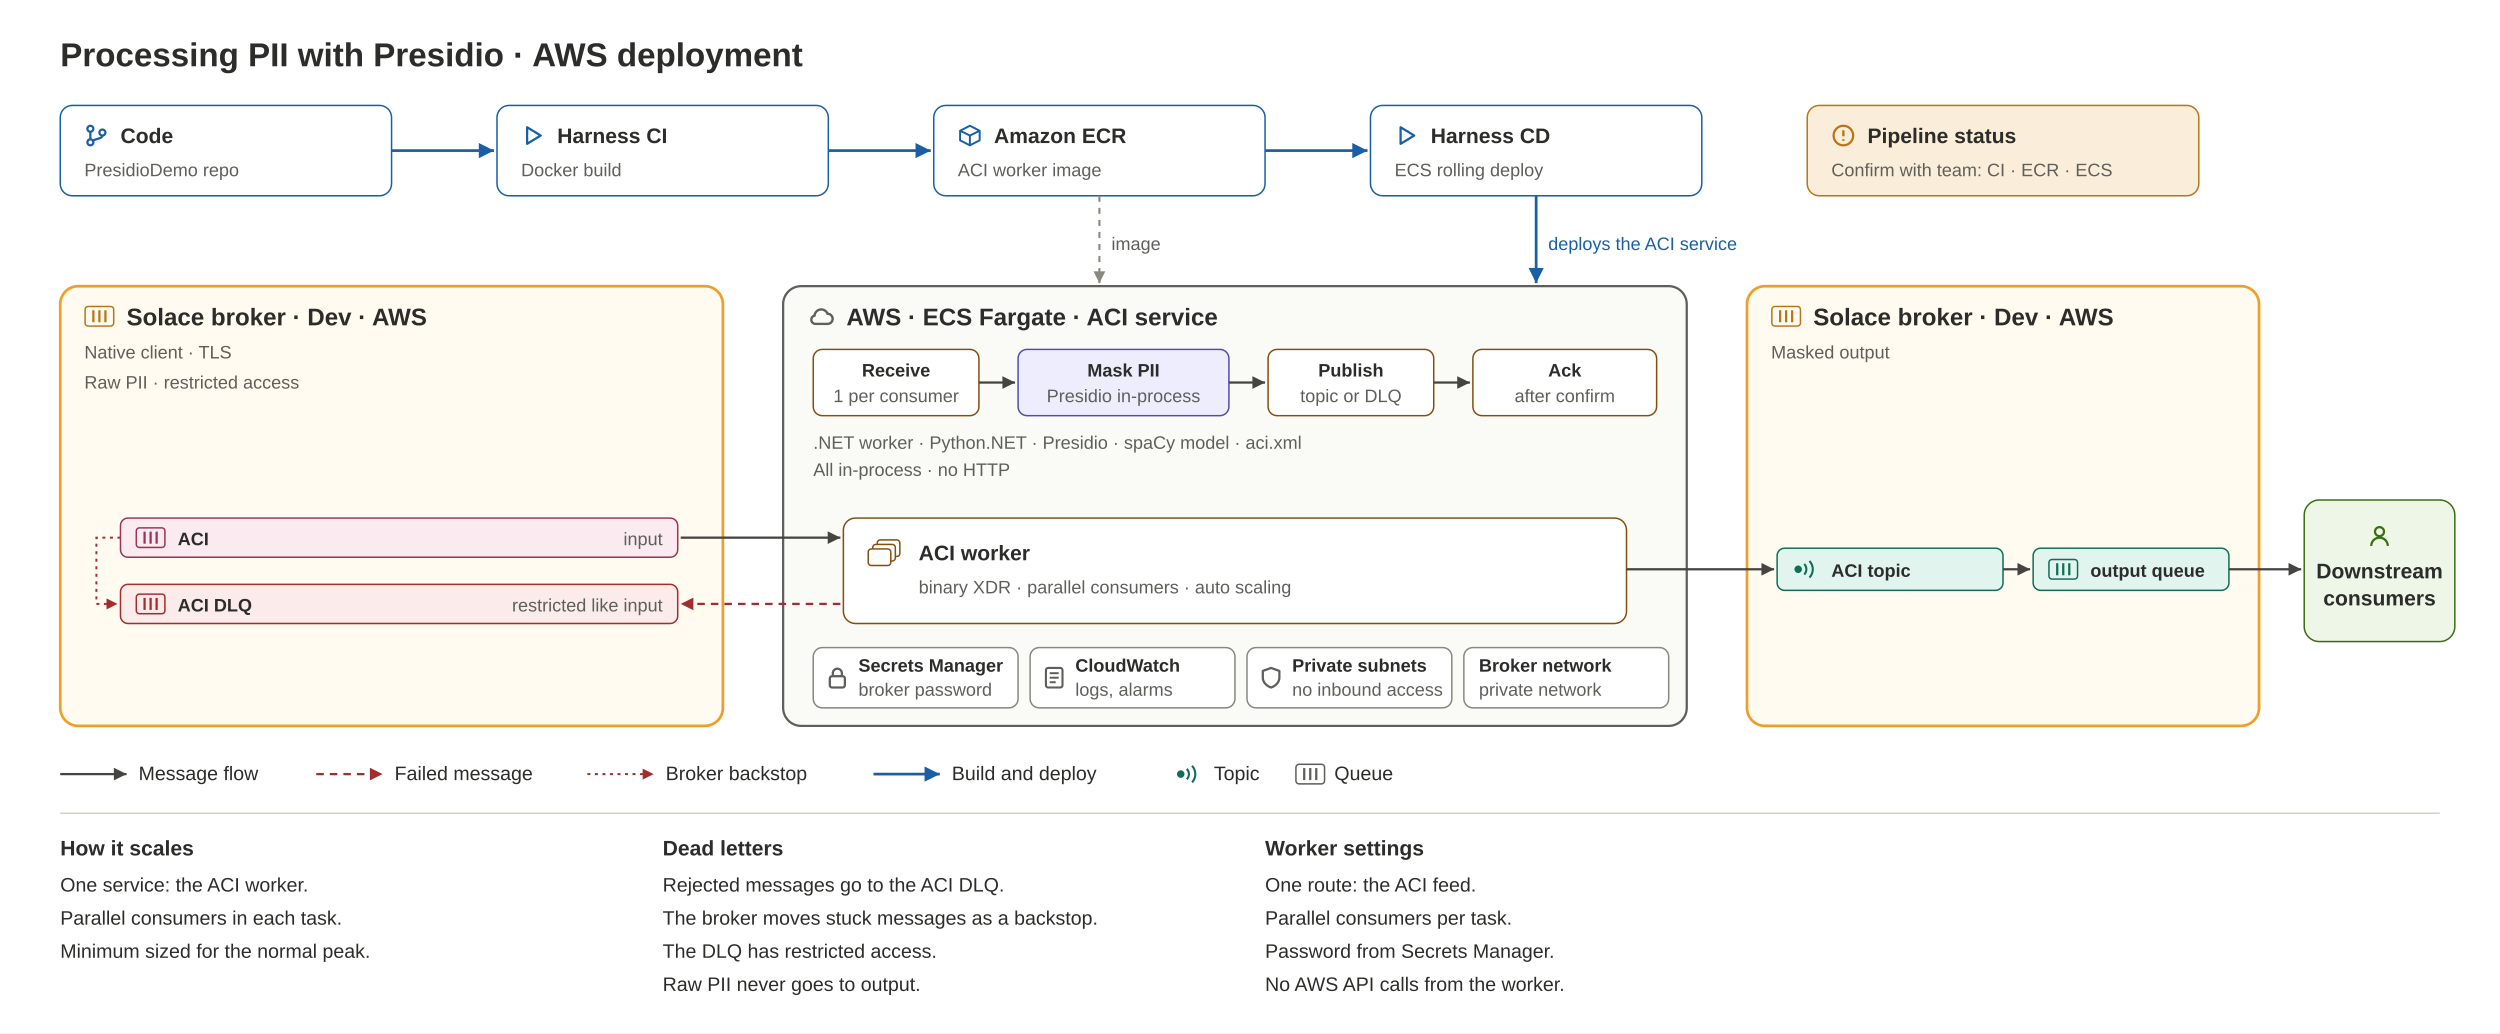
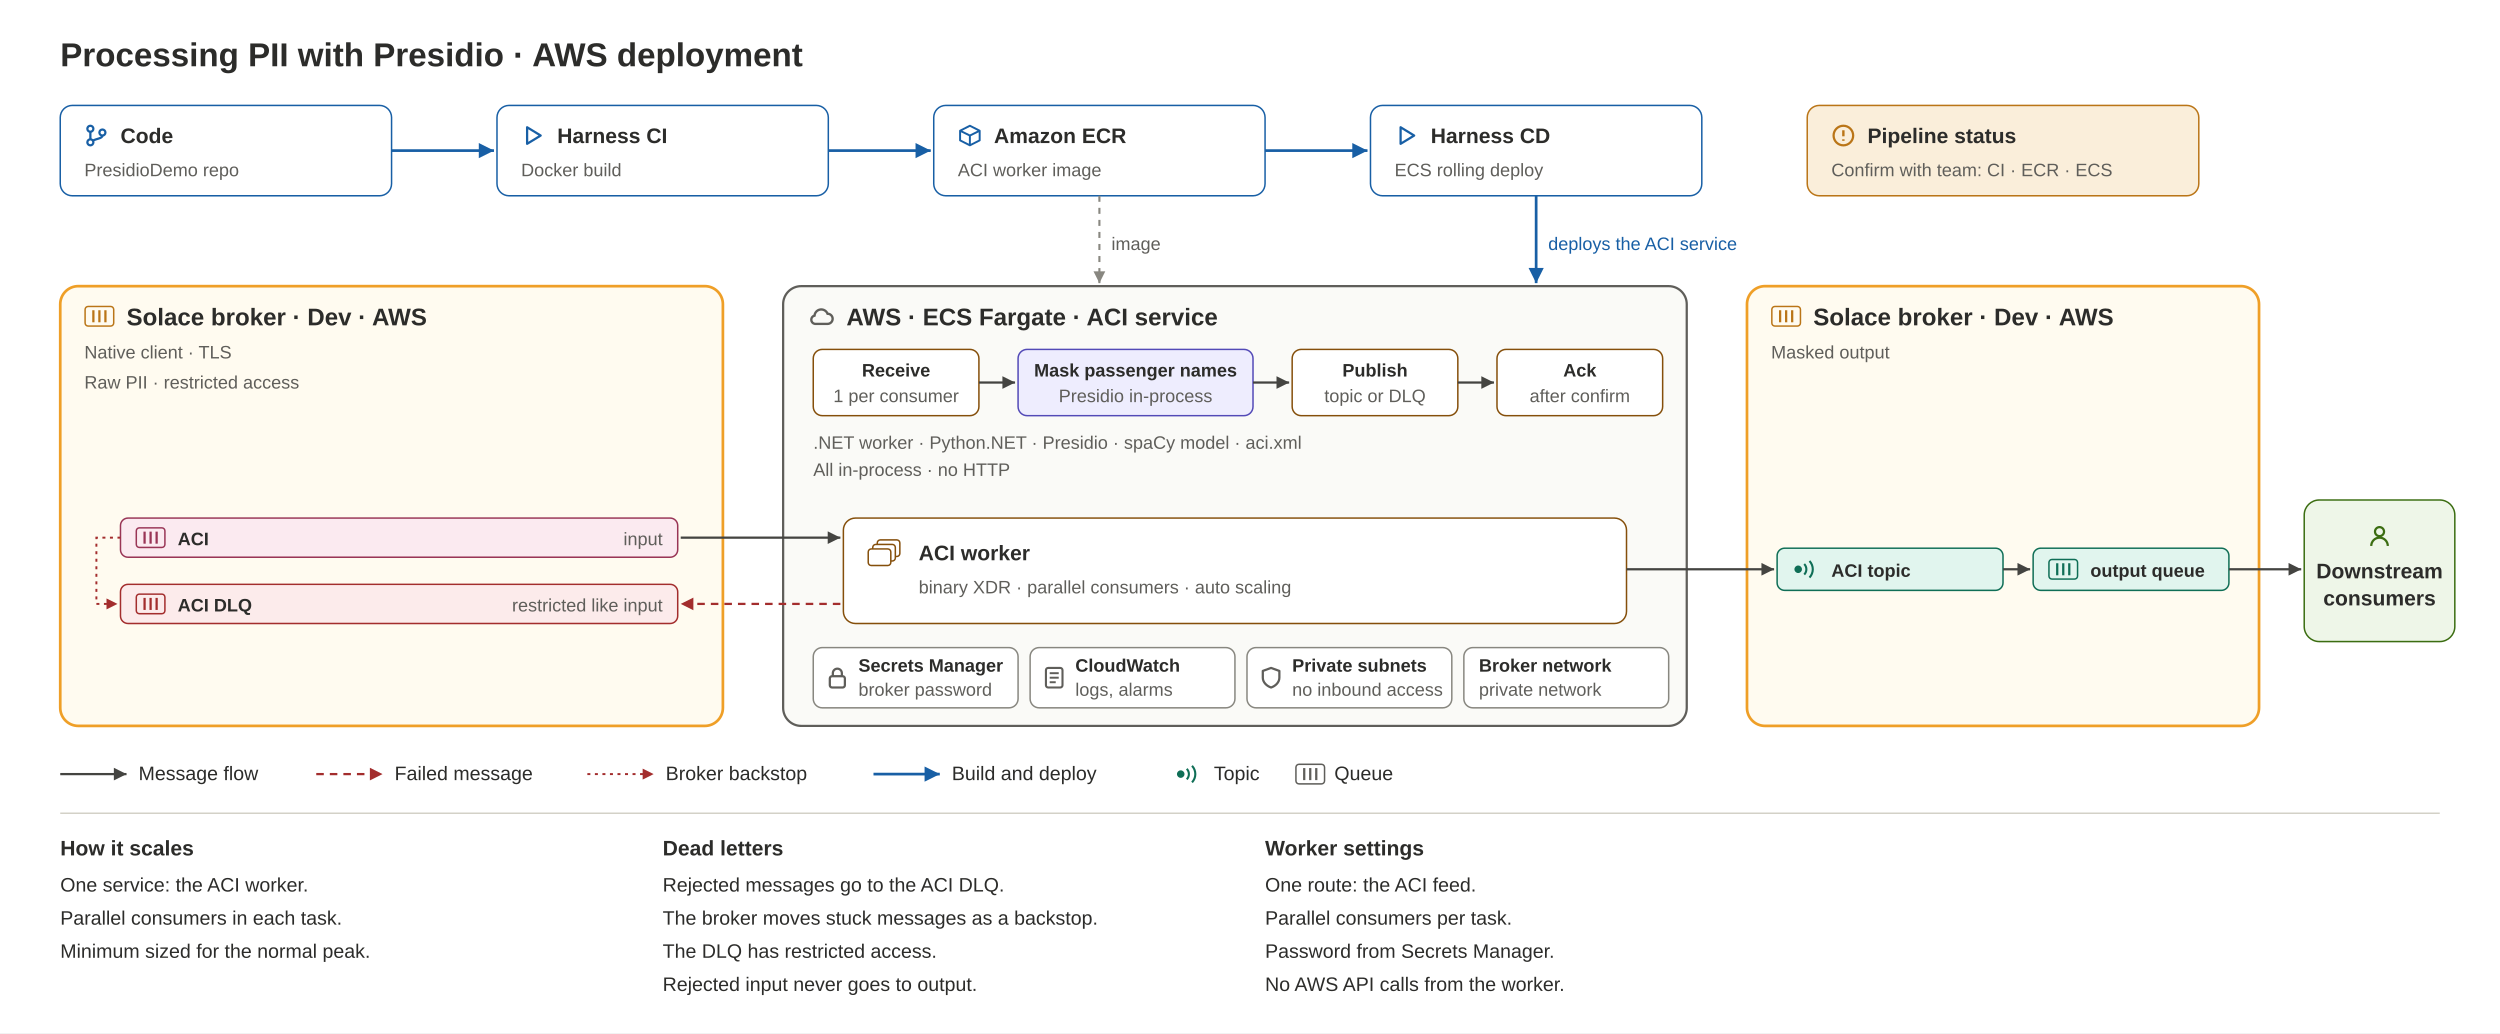
<svg xmlns="http://www.w3.org/2000/svg" viewBox="0 0 1660 686" role="img" aria-labelledby="title desc">
  <defs>
    <marker id="a" viewBox="0 0 10 10" refX="9" refY="5" markerWidth="7" markerHeight="7" orient="auto-start-reverse">
      <path d="M1 1L9 5L1 9z" fill="#444441" />
    </marker>
    <marker id="r" viewBox="0 0 10 10" refX="9" refY="5" markerWidth="7" markerHeight="7" orient="auto-start-reverse">
      <path d="M1 1L9 5L1 9z" fill="#A32D2D" />
    </marker>
    <marker id="b" viewBox="0 0 10 10" refX="9" refY="5" markerWidth="7" markerHeight="7" orient="auto-start-reverse">
      <path d="M1 1L9 5L1 9z" fill="#185FA5" />
    </marker>
    <marker id="g" viewBox="0 0 10 10" refX="9" refY="5" markerWidth="7" markerHeight="7" orient="auto-start-reverse">
      <path d="M1 1L9 5L1 9z" fill="#888780" />
    </marker>
    <symbol id="q" viewBox="0 0 20 14">
      <rect x="0.5" y="0.5" width="19" height="13" rx="2" fill="none" stroke="currentColor" />
      <path d="M6 3V11M10 3V11M14 3V11" stroke="currentColor" stroke-width="1.5" />
    </symbol>
    <symbol id="topic" viewBox="0 0 20 14">
      <circle cx="4" cy="7" r="2.5" fill="currentColor" />
      <path d="M8 3.5A5 5 0 0 1 8 10.5M11.5 1.5A8 8 0 0 1 11.5 12.5" fill="none" stroke="currentColor" stroke-width="1.4" />
    </symbol>
    <symbol id="tasks" viewBox="0 0 22 18">
      <rect x="6.5" y="0.5" width="15" height="11" rx="2" fill="#FFFFFF" stroke="currentColor" />
      <rect x="3.5" y="3.5" width="15" height="11" rx="2" fill="#FFFFFF" stroke="currentColor" />
      <rect x="0.5" y="6.5" width="15" height="11" rx="2" fill="#FFFFFF" stroke="currentColor" />
    </symbol>
    <symbol id="i-git" viewBox="0 0 16 16">
      <g fill="none" stroke="currentColor" stroke-width="1.5">
        <circle cx="4" cy="3.5" r="2" />
        <circle cx="4" cy="12.5" r="2" />
        <circle cx="12" cy="6" r="2" />
        <path d="M4 5.5V10.5M12 8C12 10 8 10 5.5 11.5" />
      </g>
    </symbol>
    <symbol id="i-run" viewBox="0 0 16 16">
      <path d="M4 2.5L13 8L4 13.5Z" fill="none" stroke="currentColor" stroke-width="1.5" stroke-linejoin="round" />
    </symbol>
    <symbol id="i-box" viewBox="0 0 16 16">
      <path d="M8 1.5L14.5 4.8V11.2L8 14.5L1.5 11.2V4.8Z M1.5 4.8L8 8L14.5 4.8 M8 8V14.5" fill="none" stroke="currentColor" stroke-width="1.3" stroke-linejoin="round" />
    </symbol>
    <symbol id="i-check" viewBox="0 0 16 16">
      <circle cx="8" cy="8" r="6.5" fill="none" stroke="currentColor" stroke-width="1.5" />
      <path d="M8 4.5V8.5M8 10.5V11.5" stroke="currentColor" stroke-width="1.6" />
    </symbol>
    <symbol id="i-cloud" viewBox="0 0 16 16">
      <path d="M4.5 12.5H12A3 3 0 0 0 12 6.5A4 4 0 0 0 4.3 7.6A2.5 2.5 0 0 0 4.5 12.5Z" fill="none" stroke="currentColor" stroke-width="1.4" />
    </symbol>
    <symbol id="i-lock" viewBox="0 0 16 16">
      <rect x="3" y="7" width="10" height="7.5" rx="1.5" fill="none" stroke="currentColor" stroke-width="1.5" />
      <path d="M5 7V5A3 3 0 0 1 11 5V7" fill="none" stroke="currentColor" stroke-width="1.5" />
    </symbol>
    <symbol id="i-log" viewBox="0 0 16 16">
      <rect x="2.5" y="1.5" width="11" height="13" rx="1.5" fill="none" stroke="currentColor" stroke-width="1.4" />
      <path d="M5 5H11M5 8H11M5 11H9" stroke="currentColor" stroke-width="1.3" />
    </symbol>
    <symbol id="i-shield" viewBox="0 0 16 16">
      <path d="M8 1.5L13.5 3.5V8C13.5 11 11 13.5 8 14.5C5 13.5 2.5 11 2.5 8V3.5Z" fill="none" stroke="currentColor" stroke-width="1.5" stroke-linejoin="round" />
    </symbol>
    <symbol id="i-user" viewBox="0 0 16 16">
      <circle cx="8" cy="5" r="3" fill="none" stroke="currentColor" stroke-width="1.5" />
      <path d="M2.5 14.5A5.5 5.5 0 0 1 13.5 14.5" fill="none" stroke="currentColor" stroke-width="1.5" />
    </symbol>
    <style>
text{font-family:'Segoe UI',Arial,sans-serif;fill:#2C2C2A}
.h{font-size:16px;font-weight:600}
.t{font-size:14px;font-weight:600}
.s{font-size:13px}
.m{font-size:12px;fill:#5F5E5A}
.k{font-size:12px;font-weight:600}
.c{font-family:Consolas,'Courier New',monospace;font-size:11px;fill:#5F5E5A}
.ln{fill:none;stroke:#444441;stroke-width:1.5}
.dl{fill:none;stroke:#A32D2D;stroke-width:1.5;stroke-dasharray:5 4}
.bk{fill:none;stroke:#A32D2D;stroke-width:1.3;stroke-dasharray:2 3}
.dp{fill:none;stroke:#185FA5;stroke-width:1.8}
.pf{fill:none;stroke:#888780;stroke-width:1.4;stroke-dasharray:4 4}
.bd rect{fill:#FFFFFF;stroke:#185FA5}.bd{color:#185FA5}
.iq rect{fill:#FBEAF0;stroke:#993556}.iq{color:#993556}
.dq rect{fill:#FCEBEB;stroke:#A32D2D}.dq{color:#A32D2D}
.cq rect{fill:#E1F5EE;stroke:#0F6E56}.cq{color:#0F6E56}
.mq rect{fill:#FAEEDA;stroke:#BA7517;stroke-dasharray:4 3}.mq{color:#BA7517}
.ws rect{fill:#FFFFFF;stroke:#854F0B}.ws{color:#854F0B}
.st rect{fill:#FFFFFF;stroke:#854F0B}
.sv rect{fill:#FFFFFF;stroke:#888780}.sv{color:#5F5E5A}
.miss{fill:#854F0B;font-weight:600}
</style>
  </defs>
  <rect width="1660" height="686" fill="#FFFFFF" />
  <text class="h" x="40" y="44" style="font-size:22px">Processing PII with Presidio · AWS deployment</text>
  <g class="bd">
    <rect x="40" y="70" width="220" height="60" rx="8" />
    <use href="#i-git" x="56" y="82" width="16" height="16" />
    <text class="t" x="80" y="95">Code</text>
    <text class="m" x="56" y="117">PresidioDemo repo</text>
  </g>
  <g class="bd">
    <rect x="330" y="70" width="220" height="60" rx="8" />
    <use href="#i-run" x="346" y="82" width="16" height="16" />
    <text class="t" x="370" y="95">Harness CI</text>
    <text class="m" x="346" y="117">Docker build</text>
  </g>
  <g class="bd">
    <rect x="620" y="70" width="220" height="60" rx="8" />
    <use href="#i-box" x="636" y="82" width="16" height="16" />
    <text class="t" x="660" y="95">Amazon ECR</text>
    <text class="m" x="636" y="117">ACI worker image</text>
  </g>
  <g class="bd">
    <rect x="910" y="70" width="220" height="60" rx="8" />
    <use href="#i-run" x="926" y="82" width="16" height="16" />
    <text class="t" x="950" y="95">Harness CD</text>
    <text class="m" x="926" y="117">ECS rolling deploy</text>
  </g>
  <g>
    <rect x="1200" y="70" width="260" height="60" rx="8" fill="#FAEEDA" stroke="#BA7517" />
    <use href="#i-check" x="1216" y="82" width="16" height="16" style="color:#BA7517" />
    <text class="t" x="1240" y="95">Pipeline status</text>
    <text class="m" x="1216" y="117">Confirm with team: CI · ECR · ECS</text>
  </g>
  <path class="dp" d="M260 100H328" marker-end="url(#b)" />
  <path class="dp" d="M550 100H618" marker-end="url(#b)" />
  <path class="dp" d="M840 100H908" marker-end="url(#b)" />
  <rect x="40" y="190" width="440" height="292" rx="12" fill="#FFFBF0" stroke="#EF9F27" stroke-width="1.8" />
  <use href="#q" x="56" y="203" width="20" height="14" style="color:#BA7517" />
  <text class="h" x="84" y="216">Solace broker · Dev · AWS</text>
  <text class="m" x="56" y="238">Native client · TLS</text>
  <text class="m" x="56" y="258">Raw PII · restricted access</text>
  <rect x="520" y="190" width="600" height="292" rx="12" fill="#FAFAF7" stroke="#5F5E5A" stroke-width="1.5" />
  <use href="#i-cloud" x="536" y="201" width="18" height="18" style="color:#5F5E5A" />
  <text class="h" x="562" y="216">AWS · ECS Fargate · ACI service</text>
  <g class="st">
    <rect x="540" y="232" width="110" height="44" rx="6" />
    <text class="k" x="595" y="250" text-anchor="middle">Receive</text>
    <text class="m" x="595" y="267" text-anchor="middle">1 per consumer</text>
  </g>
-   <rect x="676" y="232" width="140" height="44" rx="6" fill="#EEEDFE" stroke="#534AB7" />
-   <text class="k" x="746" y="250" text-anchor="middle">Mask PII</text>
-   <text class="m" x="746" y="267" text-anchor="middle">Presidio in-process</text>
+   <rect x="676" y="232" width="156" height="44" rx="6" fill="#EEEDFE" stroke="#534AB7" />
+   <text class="k" x="754" y="250" text-anchor="middle">Mask passenger names</text>
+   <text class="m" x="754" y="267" text-anchor="middle">Presidio in-process</text>
  <g class="st">
-     <rect x="842" y="232" width="110" height="44" rx="6" />
-     <text class="k" x="897" y="250" text-anchor="middle">Publish</text>
-     <text class="m" x="897" y="267" text-anchor="middle">topic or DLQ</text>
+     <rect x="858" y="232" width="110" height="44" rx="6" />
+     <text class="k" x="913" y="250" text-anchor="middle">Publish</text>
+     <text class="m" x="913" y="267" text-anchor="middle">topic or DLQ</text>
  </g>
  <g class="st">
-     <rect x="978" y="232" width="122" height="44" rx="6" />
-     <text class="k" x="1039" y="250" text-anchor="middle">Ack</text>
-     <text class="m" x="1039" y="267" text-anchor="middle">after confirm</text>
+     <rect x="994" y="232" width="110" height="44" rx="6" />
+     <text class="k" x="1049" y="250" text-anchor="middle">Ack</text>
+     <text class="m" x="1049" y="267" text-anchor="middle">after confirm</text>
  </g>
  <path class="ln" d="M650 254H674" marker-end="url(#a)" />
-   <path class="ln" d="M816 254H840" marker-end="url(#a)" />
-   <path class="ln" d="M952 254H976" marker-end="url(#a)" />
+   <path class="ln" d="M832 254H856" marker-end="url(#a)" />
+   <path class="ln" d="M968 254H992" marker-end="url(#a)" />
  <text class="m" x="540" y="298">.NET worker · Python.NET · Presidio · spaCy model · aci.xml</text>
  <text class="m" x="540" y="316">All in-process · no HTTP</text>
  <rect x="1160" y="190" width="340" height="292" rx="12" fill="#FFFBF0" stroke="#EF9F27" stroke-width="1.8" />
  <use href="#q" x="1176" y="203" width="20" height="14" style="color:#BA7517" />
  <text class="h" x="1204" y="216">Solace broker · Dev · AWS</text>
  <text class="m" x="1176" y="238">Masked output</text>
  <rect x="1530" y="332" width="100" height="94" rx="10" fill="#EEF6E8" stroke="#3B6D11" />
  <use href="#i-user" x="1572" y="348" width="16" height="16" style="color:#3B6D11" />
  <text class="t" x="1580" y="384" text-anchor="middle">Downstream</text>
  <text class="t" x="1580" y="402" text-anchor="middle">consumers</text>
  <g class="iq">
    <rect x="80" y="344" width="370" height="26" rx="5" />
    <use href="#q" x="90" y="350" width="20" height="14" />
    <text class="k" x="118" y="362">ACI</text>
    <text class="m" x="440" y="362" text-anchor="end">input</text>
  </g>
  <g class="dq">
    <rect x="80" y="388" width="370" height="26" rx="5" />
    <use href="#q" x="90" y="394" width="20" height="14" />
    <text class="k" x="118" y="406">ACI DLQ</text>
    <text class="m" x="440" y="406" text-anchor="end">restricted like input</text>
  </g>
  <path class="bk" d="M80 357H64V401H78" marker-end="url(#r)" />
  <g class="ws">
    <rect x="560" y="344" width="520" height="70" rx="8" />
    <use href="#tasks" x="576" y="358" width="22" height="18" />
    <text class="t" x="610" y="372">ACI worker</text>
    <text class="m" x="610" y="394">binary XDR · parallel consumers · auto scaling</text>
  </g>
  <g class="cq">
    <rect x="1180" y="364" width="150" height="28" rx="5" />
    <use href="#topic" x="1190" y="371" width="20" height="14" />
    <text class="k" x="1216" y="383">ACI topic</text>
  </g>
  <g class="cq">
    <rect x="1350" y="364" width="130" height="28" rx="5" />
    <use href="#q" x="1360" y="371" width="20" height="14" />
    <text class="k" x="1388" y="383">output queue</text>
  </g>
  <path class="ln" d="M452 357H558" marker-end="url(#a)" />
  <path class="dl" d="M558 401H452" marker-end="url(#r)" />
  <path class="ln" d="M1080 378H1178" marker-end="url(#a)" />
  <path class="ln" d="M1330 378H1348" marker-end="url(#a)" />
  <path class="ln" d="M1480 378H1528" marker-end="url(#a)" />
  <g class="sv">
    <rect x="540" y="430" width="136" height="40" rx="6" />
    <use href="#i-lock" x="548" y="442" width="16" height="16" />
    <text class="k" x="570" y="446">Secrets Manager</text>
    <text class="m" x="570" y="462">broker password</text>
  </g>
  <g class="sv">
    <rect x="684" y="430" width="136" height="40" rx="6" />
    <use href="#i-log" x="692" y="442" width="16" height="16" />
    <text class="k" x="714" y="446">CloudWatch</text>
    <text class="m" x="714" y="462">logs, alarms</text>
  </g>
  <g class="sv">
    <rect x="828" y="430" width="136" height="40" rx="6" />
    <use href="#i-shield" x="836" y="442" width="16" height="16" />
    <text class="k" x="858" y="446">Private subnets</text>
    <text class="m" x="858" y="462">no inbound access</text>
  </g>
  <g class="sv">
    <rect x="972" y="430" width="136" height="40" rx="6" />
    <text class="k" x="982" y="446">Broker network</text>
    <text class="m" x="982" y="462">private network</text>
  </g>
  <path class="pf" d="M730 130V188" marker-end="url(#g)" />
  <text class="m" x="738" y="166">image</text>
  <path class="dp" d="M1020 130V188" marker-end="url(#b)" />
  <text class="m" x="1028" y="166" style="fill:#185FA5">deploys the ACI service</text>
  <path class="ln" d="M40 514H84" marker-end="url(#a)" />
  <text class="s" x="92" y="518">Message flow</text>
  <path class="dl" d="M210 514H254" marker-end="url(#r)" />
  <text class="s" x="262" y="518">Failed message</text>
  <path class="bk" d="M390 514H434" marker-end="url(#r)" />
  <text class="s" x="442" y="518">Broker backstop</text>
  <path class="dp" d="M580 514H624" marker-end="url(#b)" />
  <text class="s" x="632" y="518">Build and deploy</text>
  <use href="#topic" x="780" y="507" width="20" height="14" style="color:#0F6E56" />
  <text class="s" x="806" y="518">Topic</text>
  <use href="#q" x="860" y="507" width="20" height="14" style="color:#5F5E5A" />
  <text class="s" x="886" y="518">Queue</text>
  <line x1="40" y1="540" x2="1620" y2="540" stroke="#D3D1C7" />
  <text class="t" x="40" y="568">How it scales</text>
  <text class="s" x="40" y="592">One service: the ACI worker.</text>
  <text class="s" x="40" y="614">Parallel consumers in each task.</text>
  <text class="s" x="40" y="636">Minimum sized for the normal peak.</text>
  <text class="t" x="440" y="568">Dead letters</text>
  <text class="s" x="440" y="592">Rejected messages go to the ACI DLQ.</text>
  <text class="s" x="440" y="614">The broker moves stuck messages as a backstop.</text>
  <text class="s" x="440" y="636">The DLQ has restricted access.</text>
-   <text class="s" x="440" y="658">Raw PII never goes to output.</text>
+   <text class="s" x="440" y="658">Rejected input never goes to output.</text>
  <text class="t" x="840" y="568">Worker settings</text>
  <text class="s" x="840" y="592">One route: the ACI feed.</text>
  <text class="s" x="840" y="614">Parallel consumers per task.</text>
  <text class="s" x="840" y="636">Password from Secrets Manager.</text>
  <text class="s" x="840" y="658">No AWS API calls from the worker.</text>
</svg>
